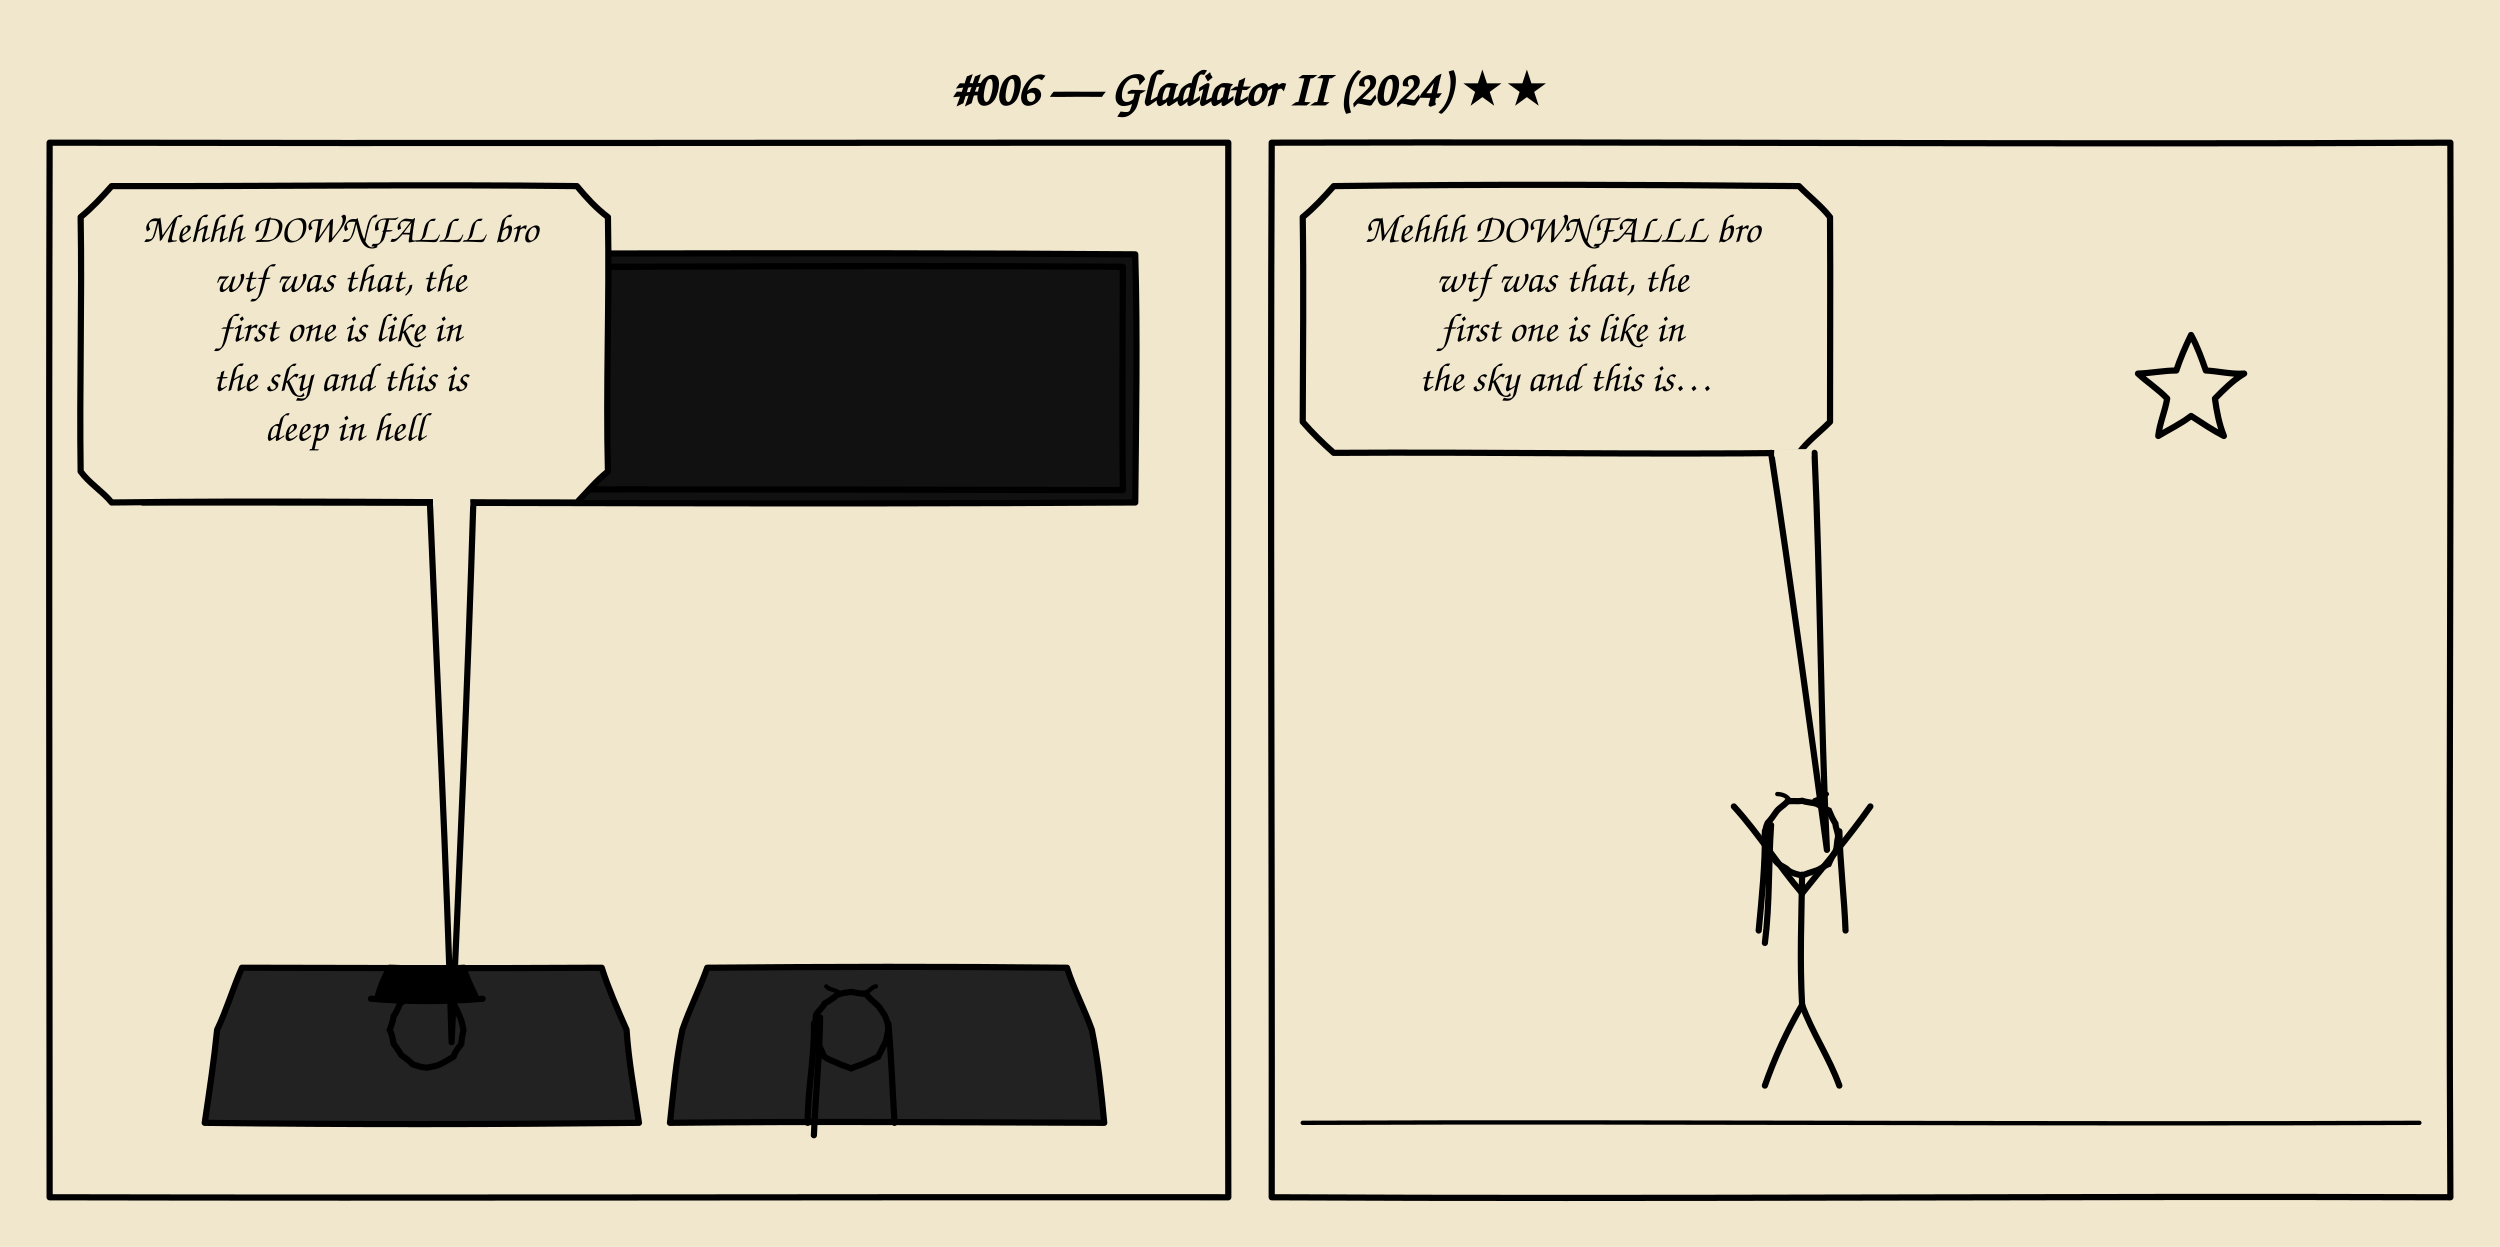
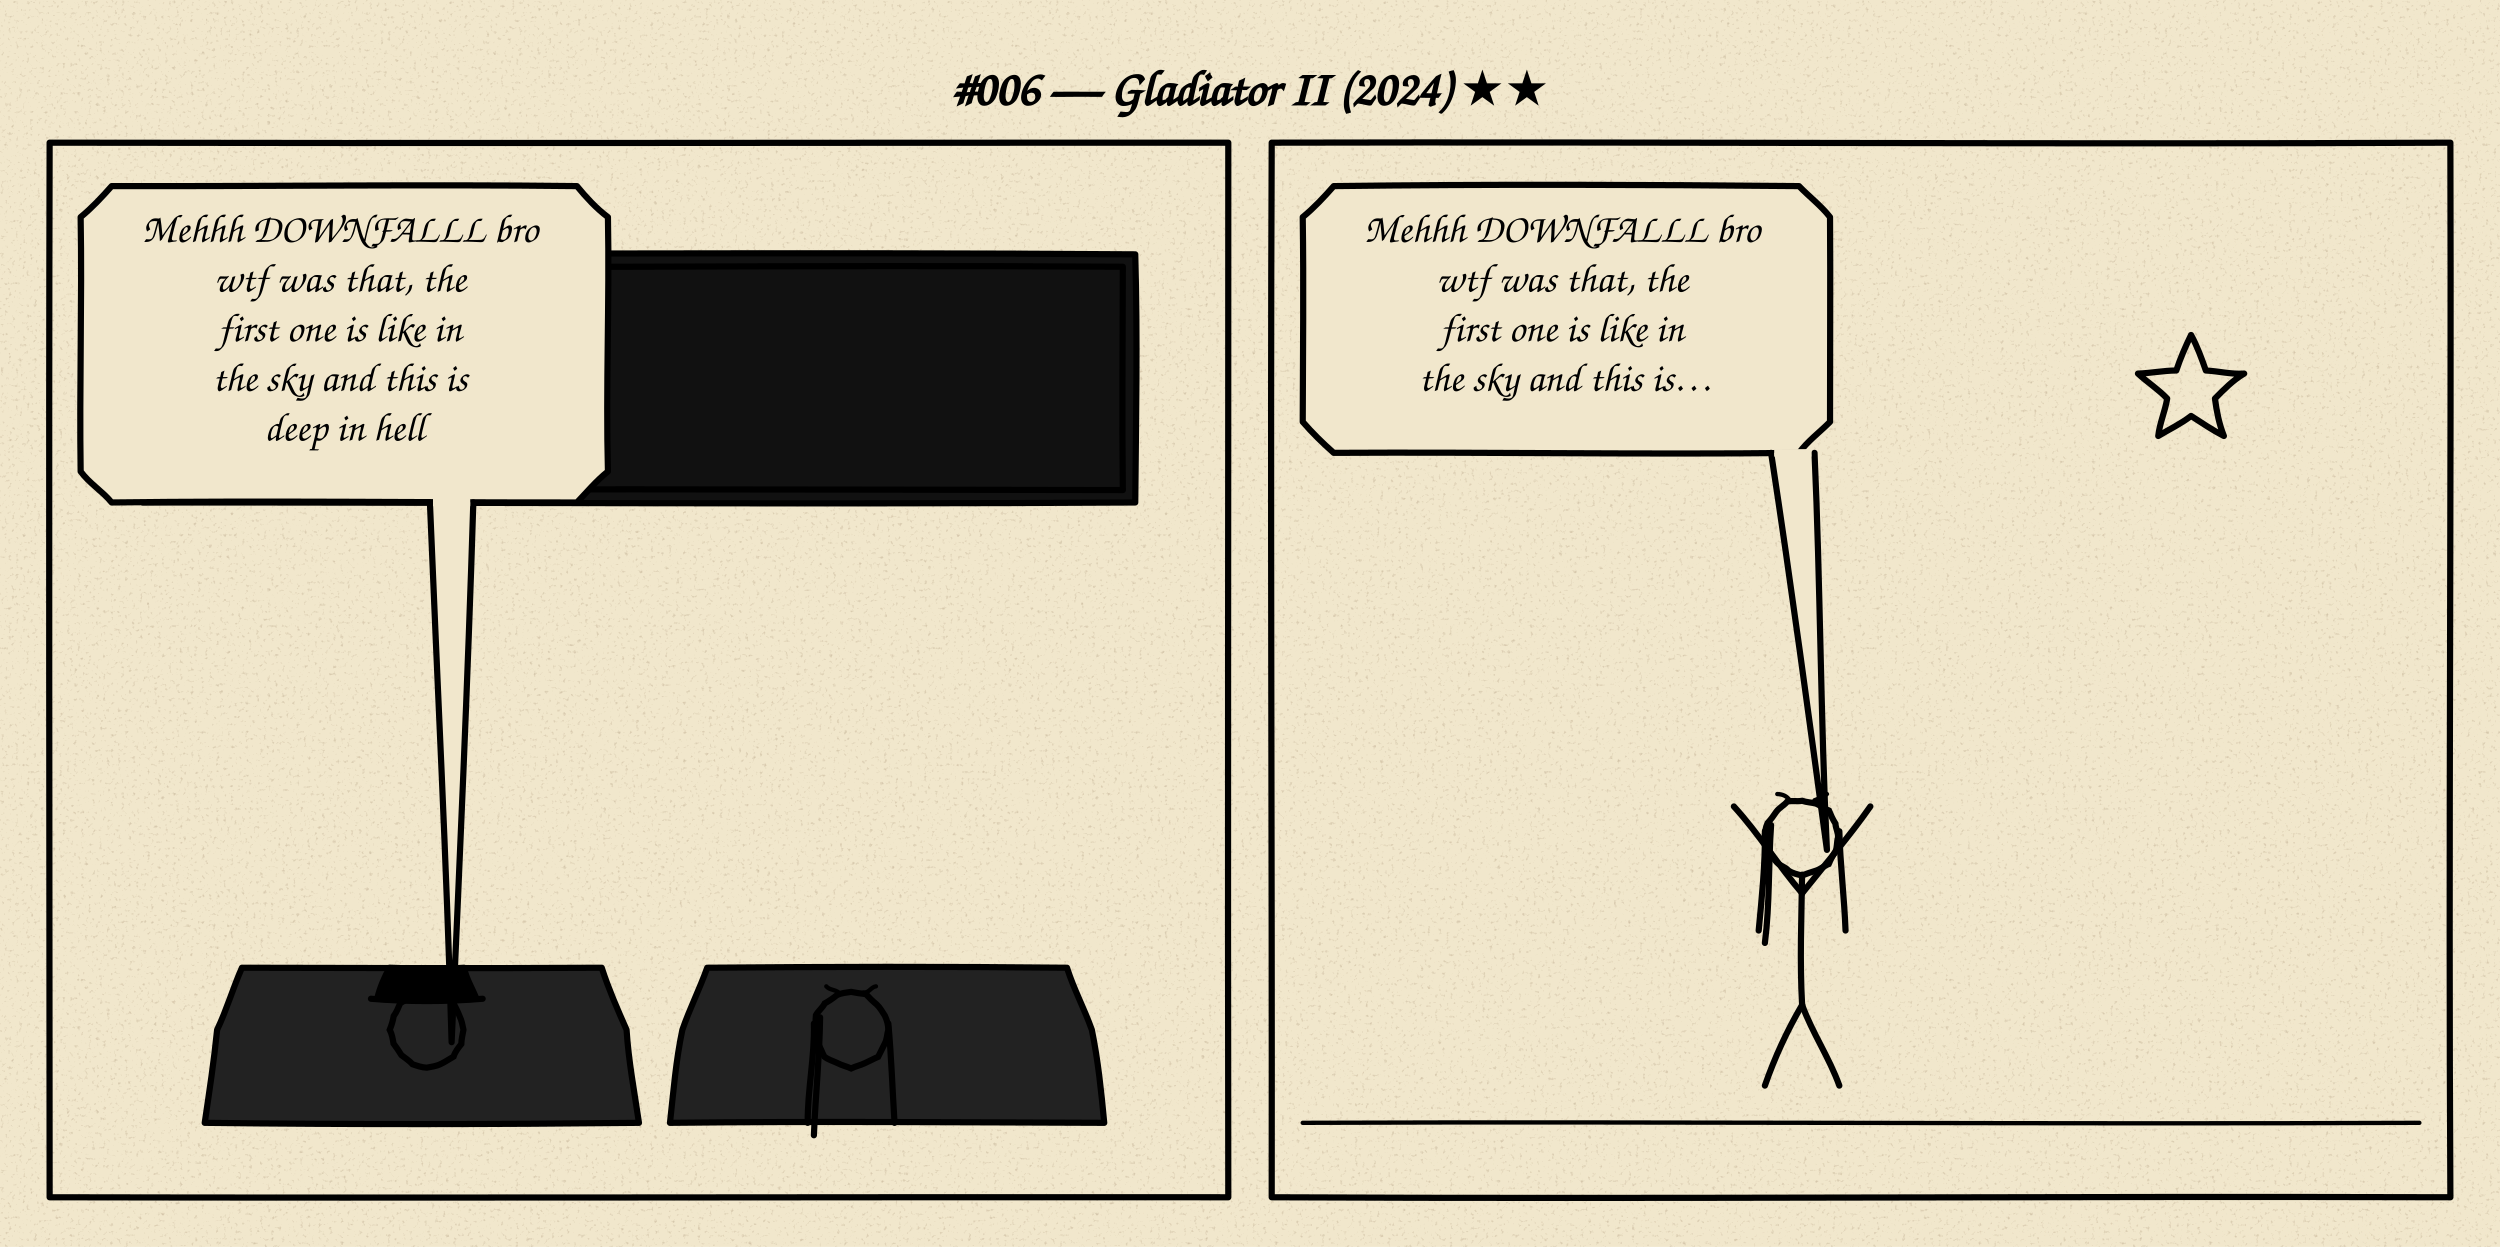
<svg xmlns="http://www.w3.org/2000/svg" viewBox="0 0 806 402" width="806" height="402" role="img" aria-label="#006 — Gladiator II (2024)">
+   <defs>
+     <filter id="grain" x="0%" y="0%" width="100%" height="100%">
+       <feTurbulence type="fractalNoise" baseFrequency="0.85" numOctaves="2" stitchTiles="stitch" seed="7" />
+       <feColorMatrix values="0 0 0 0 0.32  0 0 0 0 0.22  0 0 0 0 0.13  0 0 0 -1.4 0.55" />
+     </filter>
+   </defs>
  <rect width="100%" height="100%" fill="#f1e7cc" />
+   <rect width="100%" height="100%" filter="url(#grain)" opacity="0.75" />
  <text x="403.0" y="34" text-anchor="middle" font-family="Comic Neue, Comic Sans MS, cursive" font-size="16" font-weight="700" fill="black">#006 — Gladiator II (2024) ★★</text>
  <g class="panel">
    <path d="M 16.00 46.00 C 142.67 46.26, 269.33 45.97, 396.00 46.00 C 396.03 159.33, 395.79 272.67, 396.00 386.00 C 269.33 385.87, 142.67 386.30, 16.00 386.00 C 15.96 272.67, 15.69 159.33, 16.00 46.00" fill="none" stroke="black" stroke-width="2.0" stroke-linecap="round" stroke-linejoin="round" />
    <path d="M 46.00 82.00 C 152.67 82.04, 259.33 81.21, 366.00 82.00 C 366.76 108.67, 366.26 135.33, 366.00 162.00 C 259.33 162.67, 152.67 161.95, 46.00 162.00 C 46.54 135.33, 45.94 108.67, 46.00 82.00" fill="#111" stroke="black" stroke-width="2.0" stroke-linecap="round" stroke-linejoin="round" />
    <path d="M 50.00 86.00 C 154.00 86.69, 258.00 85.28, 362.00 86.00 C 361.98 110.00, 361.70 134.00, 362.00 158.00 C 258.00 157.81, 154.00 157.55, 50.00 158.00 C 50.70 134.00, 50.22 110.00, 50.00 86.00" fill="none" stroke="black" stroke-width="2.0" stroke-linecap="round" stroke-linejoin="round" />
    <path d="M 66.00 362.00 C 112.67 362.57, 159.33 362.51, 206.00 362.00 C 204.53 352.02, 202.65 342.09, 202.00 332.00 C 199.09 325.43, 196.20 318.86, 194.00 312.00 C 155.33 312.22, 116.67 312.10, 78.00 312.00 C 75.09 318.57, 73.11 325.51, 70.00 332.00 C 69.00 342.04, 67.48 352.02, 66.00 362.00" fill="#222" stroke="black" stroke-width="2.0" stroke-linecap="round" stroke-linejoin="round" />
    <path d="M 216.00 362.00 C 262.67 361.47, 309.33 361.84, 356.00 362.00 C 355.06 351.95, 354.03 341.91, 352.00 332.00 C 349.60 325.23, 346.17 318.87, 344.00 312.00 C 305.33 311.58, 266.67 311.66, 228.00 312.00 C 225.60 318.77, 222.35 325.21, 220.00 332.00 C 217.90 341.90, 217.12 351.97, 216.00 362.00" fill="#222" stroke="black" stroke-width="2.0" stroke-linecap="round" stroke-linejoin="round" />
    <path d="M 149.42 332.00 C 149.14 333.53, 148.77 335.04, 148.72 336.61 C 147.73 337.85, 146.74 339.09, 146.24 340.64 C 144.88 341.42, 143.59 342.33, 142.15 343.00 C 140.73 343.76, 139.14 343.90, 137.60 344.22 C 135.99 344.16, 134.50 343.62, 133.00 343.11 C 131.96 341.95, 130.63 341.13, 129.42 340.18 C 128.63 338.90, 127.78 337.65, 126.87 336.44 C 126.62 334.92, 126.36 333.40, 125.65 332.00 C 126.22 330.57, 126.68 329.10, 126.93 327.58 C 127.86 326.31, 128.41 324.85, 129.03 323.43 C 130.44 322.73, 131.53 321.51, 133.02 320.94 C 134.57 320.84, 136.02 320.09, 137.60 320.16 C 139.12 320.59, 140.68 320.69, 142.25 320.79 C 143.56 321.66, 144.87 322.54, 146.20 323.40 C 146.88 324.80, 147.62 326.16, 148.17 327.62 C 148.85 329.01, 149.12 330.51, 149.42 332.00" fill="none" stroke="black" stroke-width="2.0" stroke-linecap="round" />
    <path d="M 286.40 332.00 C 285.95 333.48, 286.00 335.09, 285.23 336.48 C 284.55 337.91, 283.84 339.32, 283.12 340.72 C 281.66 341.33, 280.30 342.12, 278.85 342.75 C 277.42 343.44, 275.84 343.77, 274.40 344.46 C 272.95 343.81, 271.37 343.47, 269.96 342.72 C 268.55 342.05, 267.01 341.64, 265.75 340.65 C 264.98 339.29, 264.59 337.73, 263.62 336.46 C 263.19 335.00, 263.25 333.45, 262.76 332.00 C 263.17 330.45, 262.82 328.86, 263.04 327.30 C 263.82 325.90, 265.17 324.93, 265.90 323.50 C 267.27 322.74, 268.57 321.85, 269.78 320.86 C 271.23 320.11, 272.84 320.03, 274.40 319.78 C 275.97 320.11, 277.57 320.32, 279.16 320.50 C 280.23 321.68, 281.37 322.79, 282.60 323.80 C 283.75 324.85, 284.45 326.22, 285.30 327.49 C 285.96 328.92, 286.37 330.41, 286.40 332.00" fill="none" stroke="black" stroke-width="2.0" stroke-linecap="round" />
    <path d="M 121.60 322.00 C 132.27 322.74, 142.93 322.62, 153.60 322.00 C 152.30 318.65, 150.33 315.57, 149.60 312.00 C 141.60 312.55, 133.60 312.33, 125.60 312.00 C 123.86 315.17, 122.44 318.47, 121.60 322.00" fill="black" stroke="black" stroke-width="2.0" stroke-linecap="round" stroke-linejoin="round" />
    <path d="M 119.60 322.00 C 131.60 322.99, 143.60 322.99, 155.60 322.00" fill="none" stroke="black" stroke-width="2.0" stroke-linecap="round" />
    <path d="M 262.40 330.00 C 262.67 340.73, 260.33 351.29, 260.40 362.00" fill="none" stroke="black" stroke-width="2.0" stroke-linecap="round" />
    <path d="M 264.40 328.00 C 264.23 340.69, 262.92 353.33, 262.40 366.00" fill="none" stroke="black" stroke-width="2.0" stroke-linecap="round" />
    <path d="M 286.40 330.00 C 287.38 340.65, 287.72 351.33, 288.40 362.00" fill="none" stroke="black" stroke-width="2.0" stroke-linecap="round" />
    <path d="M 270.40 320.00 C 269.24 318.99, 267.45 319.24, 266.40 318.00" fill="none" stroke="black" stroke-width="1.4" stroke-linecap="round" />
    <path d="M 278.40 320.00 C 280.16 320.19, 280.83 318.19, 282.40 318.00" fill="none" stroke="black" stroke-width="1.4" stroke-linecap="round" />
    <path d="M 36.00 60.00 C 86.00 60.12, 136.00 59.39, 186.00 60.00 C 189.01 63.66, 192.19 67.14, 196.00 70.00 C 196.53 97.33, 195.29 124.67, 196.00 152.00 C 192.28 154.95, 189.26 158.59, 186.00 162.00 C 136.00 162.05, 86.00 161.35, 36.00 162.00 C 33.00 158.33, 28.81 155.85, 26.00 152.00 C 25.59 124.67, 26.48 97.33, 26.00 70.00 C 29.66 66.99, 32.87 63.54, 36.00 60.00" fill="#f1e7cc" stroke="black" stroke-width="2.0" stroke-linecap="round" stroke-linejoin="round" />
    <path d="M 138.60 162.00 C 140.96 220.00, 143.99 277.97, 145.60 336.00 C 148.18 278.01, 150.81 220.02, 152.60 162.00" fill="#f1e7cc" stroke="black" stroke-width="2.0" stroke-linecap="round" stroke-linejoin="round" />
    <line x1="139.6" y1="162" x2="151.6" y2="162" stroke="#f1e7cc" stroke-width="2.4" />
    <text x="111.0" y="78.0" text-anchor="middle" font-family="Comic Neue, Comic Sans MS, cursive" font-size="13" fill="black">
      <tspan x="111.0" dy="0">Mehhh DOWNFALLL bro</tspan>
      <tspan x="111.0" dy="16">wtf was that, the</tspan>
      <tspan x="111.0" dy="16">first one is like in</tspan>
      <tspan x="111.0" dy="16">the sky and this is</tspan>
      <tspan x="111.0" dy="16">deep in hell</tspan>
    </text>
  </g>
  <g class="panel">
    <path d="M 410.00 46.00 C 536.67 45.67, 663.33 46.61, 790.00 46.00 C 790.35 159.33, 789.36 272.67, 790.00 386.00 C 663.33 385.58, 536.67 386.65, 410.00 386.00 C 410.15 272.67, 409.48 159.33, 410.00 46.00" fill="none" stroke="black" stroke-width="2.0" stroke-linecap="round" stroke-linejoin="round" />
    <path d="M 420.00 362.00 C 540.00 361.52, 660.00 362.53, 780.00 362.00" fill="none" stroke="black" stroke-width="1.4" stroke-linecap="round" />
    <path d="M 706.40 108.00 C 708.39 111.65, 709.80 115.54, 711.16 119.45 C 715.29 119.66, 719.35 120.73, 723.52 120.44 C 719.91 122.58, 717.01 125.54, 714.10 128.50 C 714.64 132.62, 715.43 136.68, 716.98 140.56 C 713.29 138.68, 709.88 136.33, 706.40 134.10 C 703.12 136.66, 699.35 138.41, 695.82 140.56 C 696.27 136.42, 698.03 132.59, 698.70 128.50 C 695.84 125.49, 692.31 123.25, 689.28 120.44 C 693.42 120.32, 697.49 119.46, 701.64 119.45 C 702.94 115.51, 704.59 111.72, 706.40 108.00" fill="none" stroke="black" stroke-width="2.0" stroke-linecap="round" stroke-linejoin="round" />
    <path d="M 493.60 94.00 C 494.28 96.70, 496.45 98.78, 496.77 101.63 C 499.46 102.64, 502.22 102.71, 505.01 102.29 C 502.73 103.86, 500.84 105.90, 498.74 107.67 C 499.01 110.44, 499.40 113.18, 500.65 115.71 C 498.02 114.73, 496.02 112.72, 493.60 111.40 C 491.09 112.58, 488.65 113.86, 486.55 115.71 C 486.51 112.87, 487.61 110.30, 488.46 107.67 C 486.04 106.26, 484.71 103.59, 482.19 102.29 C 484.95 102.32, 487.73 102.42, 490.43 101.63 C 491.79 99.22, 492.48 96.52, 493.60 94.00" fill="none" stroke="black" stroke-width="2.0" stroke-linecap="round" stroke-linejoin="round" />
    <path d="M 592.58 270.00 C 592.12 271.45, 592.38 273.04, 591.76 274.45 C 590.91 275.76, 590.17 277.13, 589.57 278.57 C 588.11 279.12, 586.94 280.24, 585.44 280.71 C 583.93 281.16, 582.46 281.69, 581.00 282.25 C 579.46 281.91, 577.92 281.56, 576.59 280.66 C 575.58 279.48, 573.95 279.20, 572.91 278.09 C 571.81 277.03, 571.20 275.66, 570.45 274.37 C 570.30 272.80, 569.60 271.42, 568.99 270.00 C 568.99 268.41, 569.18 266.85, 569.85 265.38 C 570.90 264.23, 571.84 262.99, 572.69 261.69 C 573.66 260.38, 575.18 259.67, 576.21 258.43 C 577.79 258.08, 579.41 258.47, 581.00 258.18 C 582.47 258.67, 584.03 258.70, 585.52 259.09 C 586.96 259.72, 588.16 260.80, 589.66 261.34 C 590.25 262.80, 590.92 264.21, 591.75 265.55 C 591.83 267.07, 592.69 268.44, 592.58 270.00" fill="none" stroke="black" stroke-width="2.0" stroke-linecap="round" />
    <path d="M 569.00 268.00 C 569.14 278.72, 568.00 289.35, 567.00 300.00" fill="none" stroke="black" stroke-width="2.0" stroke-linecap="round" />
    <path d="M 571.00 266.00 C 570.10 278.65, 570.62 291.38, 569.00 304.00" fill="none" stroke="black" stroke-width="2.0" stroke-linecap="round" />
    <path d="M 593.00 268.00 C 593.28 278.69, 594.60 289.32, 595.00 300.00" fill="none" stroke="black" stroke-width="2.0" stroke-linecap="round" />
    <path d="M 577.00 258.00 C 576.04 256.59, 574.64 256.05, 573.00 256.00" fill="none" stroke="black" stroke-width="1.4" stroke-linecap="round" />
    <path d="M 585.00 258.00 C 586.40 257.48, 587.78 256.89, 589.00 256.00" fill="none" stroke="black" stroke-width="1.4" stroke-linecap="round" />
    <path d="M 581.00 282.00 C 580.79 296.00, 580.21 310.00, 581.00 324.00" fill="none" stroke="black" stroke-width="2.0" stroke-linecap="round" />
    <path d="M 581.00 288.00 C 573.26 278.98, 567.03 268.78, 559.00 260.00" fill="none" stroke="black" stroke-width="2.0" stroke-linecap="round" />
    <path d="M 581.00 288.00 C 588.37 278.70, 596.19 269.74, 603.00 260.00" fill="none" stroke="black" stroke-width="2.0" stroke-linecap="round" />
    <path d="M 581.00 324.00 C 576.14 332.27, 572.16 340.95, 569.00 350.00" fill="none" stroke="black" stroke-width="2.0" stroke-linecap="round" />
    <path d="M 581.00 324.00 C 584.28 333.00, 589.76 340.98, 593.00 350.00" fill="none" stroke="black" stroke-width="2.0" stroke-linecap="round" />
    <path d="M 430.00 60.00 C 480.00 59.36, 530.00 59.52, 580.00 60.00 C 583.26 63.40, 587.08 66.26, 590.00 70.00 C 590.16 92.00, 589.97 114.00, 590.00 136.00 C 586.68 139.35, 582.83 142.16, 580.00 146.00 C 530.00 146.61, 480.00 145.69, 430.00 146.00 C 426.46 142.87, 423.09 139.58, 420.00 136.00 C 420.06 114.00, 420.33 92.00, 420.00 70.00 C 423.67 67.00, 426.87 63.54, 430.00 60.00" fill="#f1e7cc" stroke="black" stroke-width="2.0" stroke-linecap="round" stroke-linejoin="round" />
    <path d="M 571.00 146.00 C 577.50 188.60, 583.21 231.30, 589.00 274.00 C 586.95 231.36, 586.91 188.65, 585.00 146.00" fill="#f1e7cc" stroke="black" stroke-width="2.0" stroke-linecap="round" stroke-linejoin="round" />
    <line x1="572" y1="146" x2="584" y2="146" stroke="#f1e7cc" stroke-width="2.4" />
    <text x="505.0" y="78.0" text-anchor="middle" font-family="Comic Neue, Comic Sans MS, cursive" font-size="13" fill="black">
      <tspan x="505.0" dy="0">Mehhh DOWNFALLL bro</tspan>
      <tspan x="505.0" dy="16">wtf was that, the</tspan>
      <tspan x="505.0" dy="16">first one is like in</tspan>
      <tspan x="505.0" dy="16">the sky and this is…</tspan>
    </text>
  </g>
</svg>
